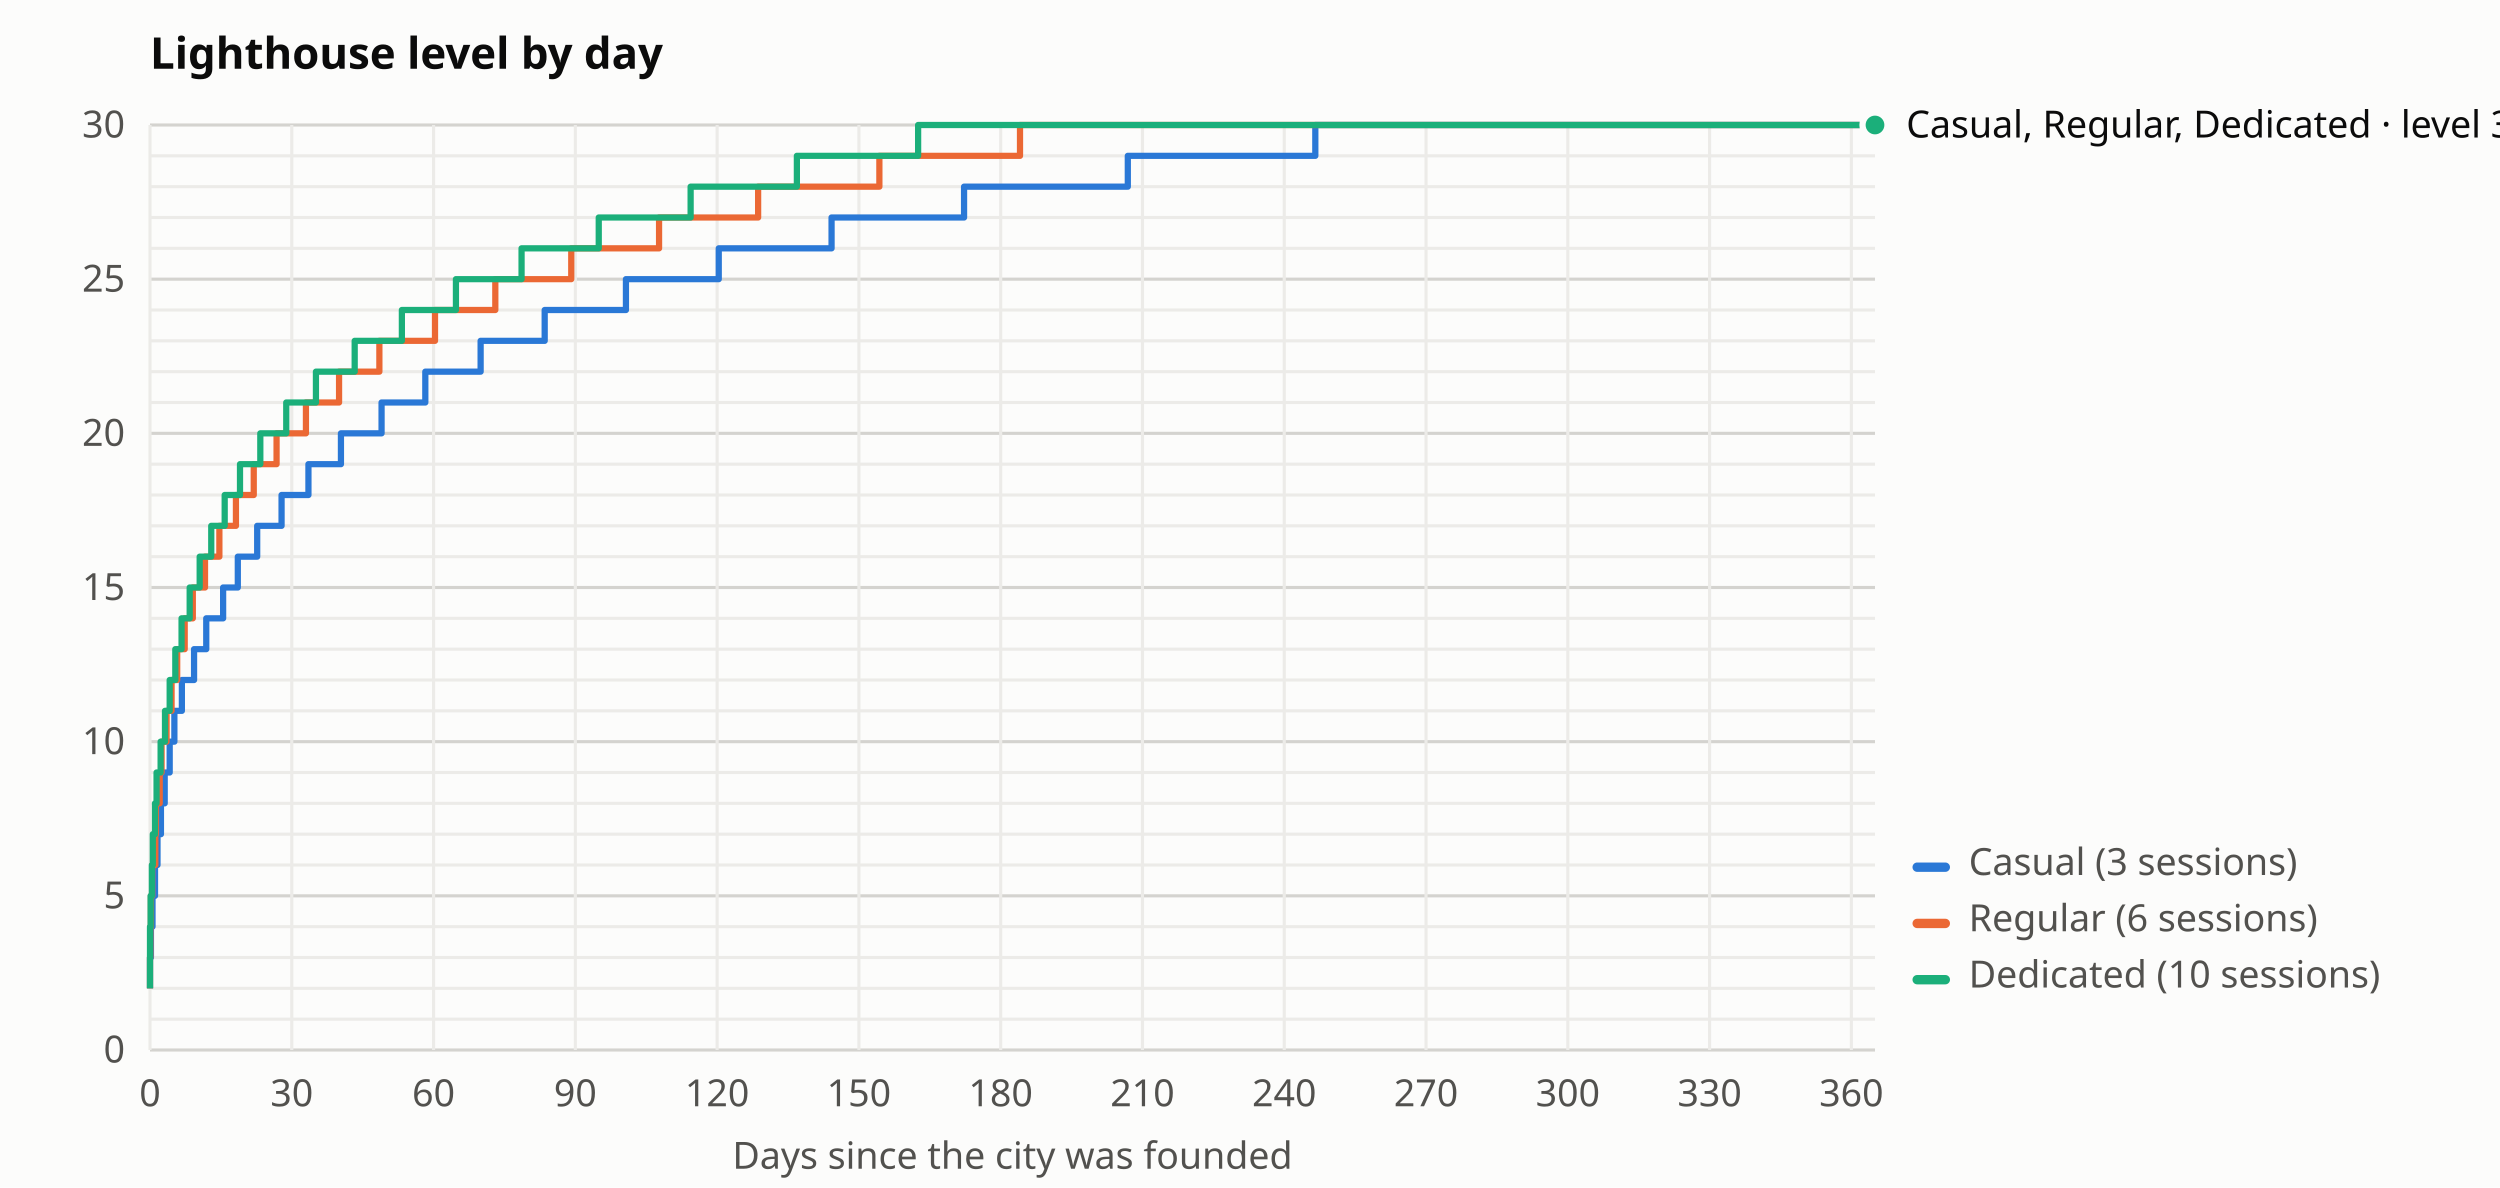
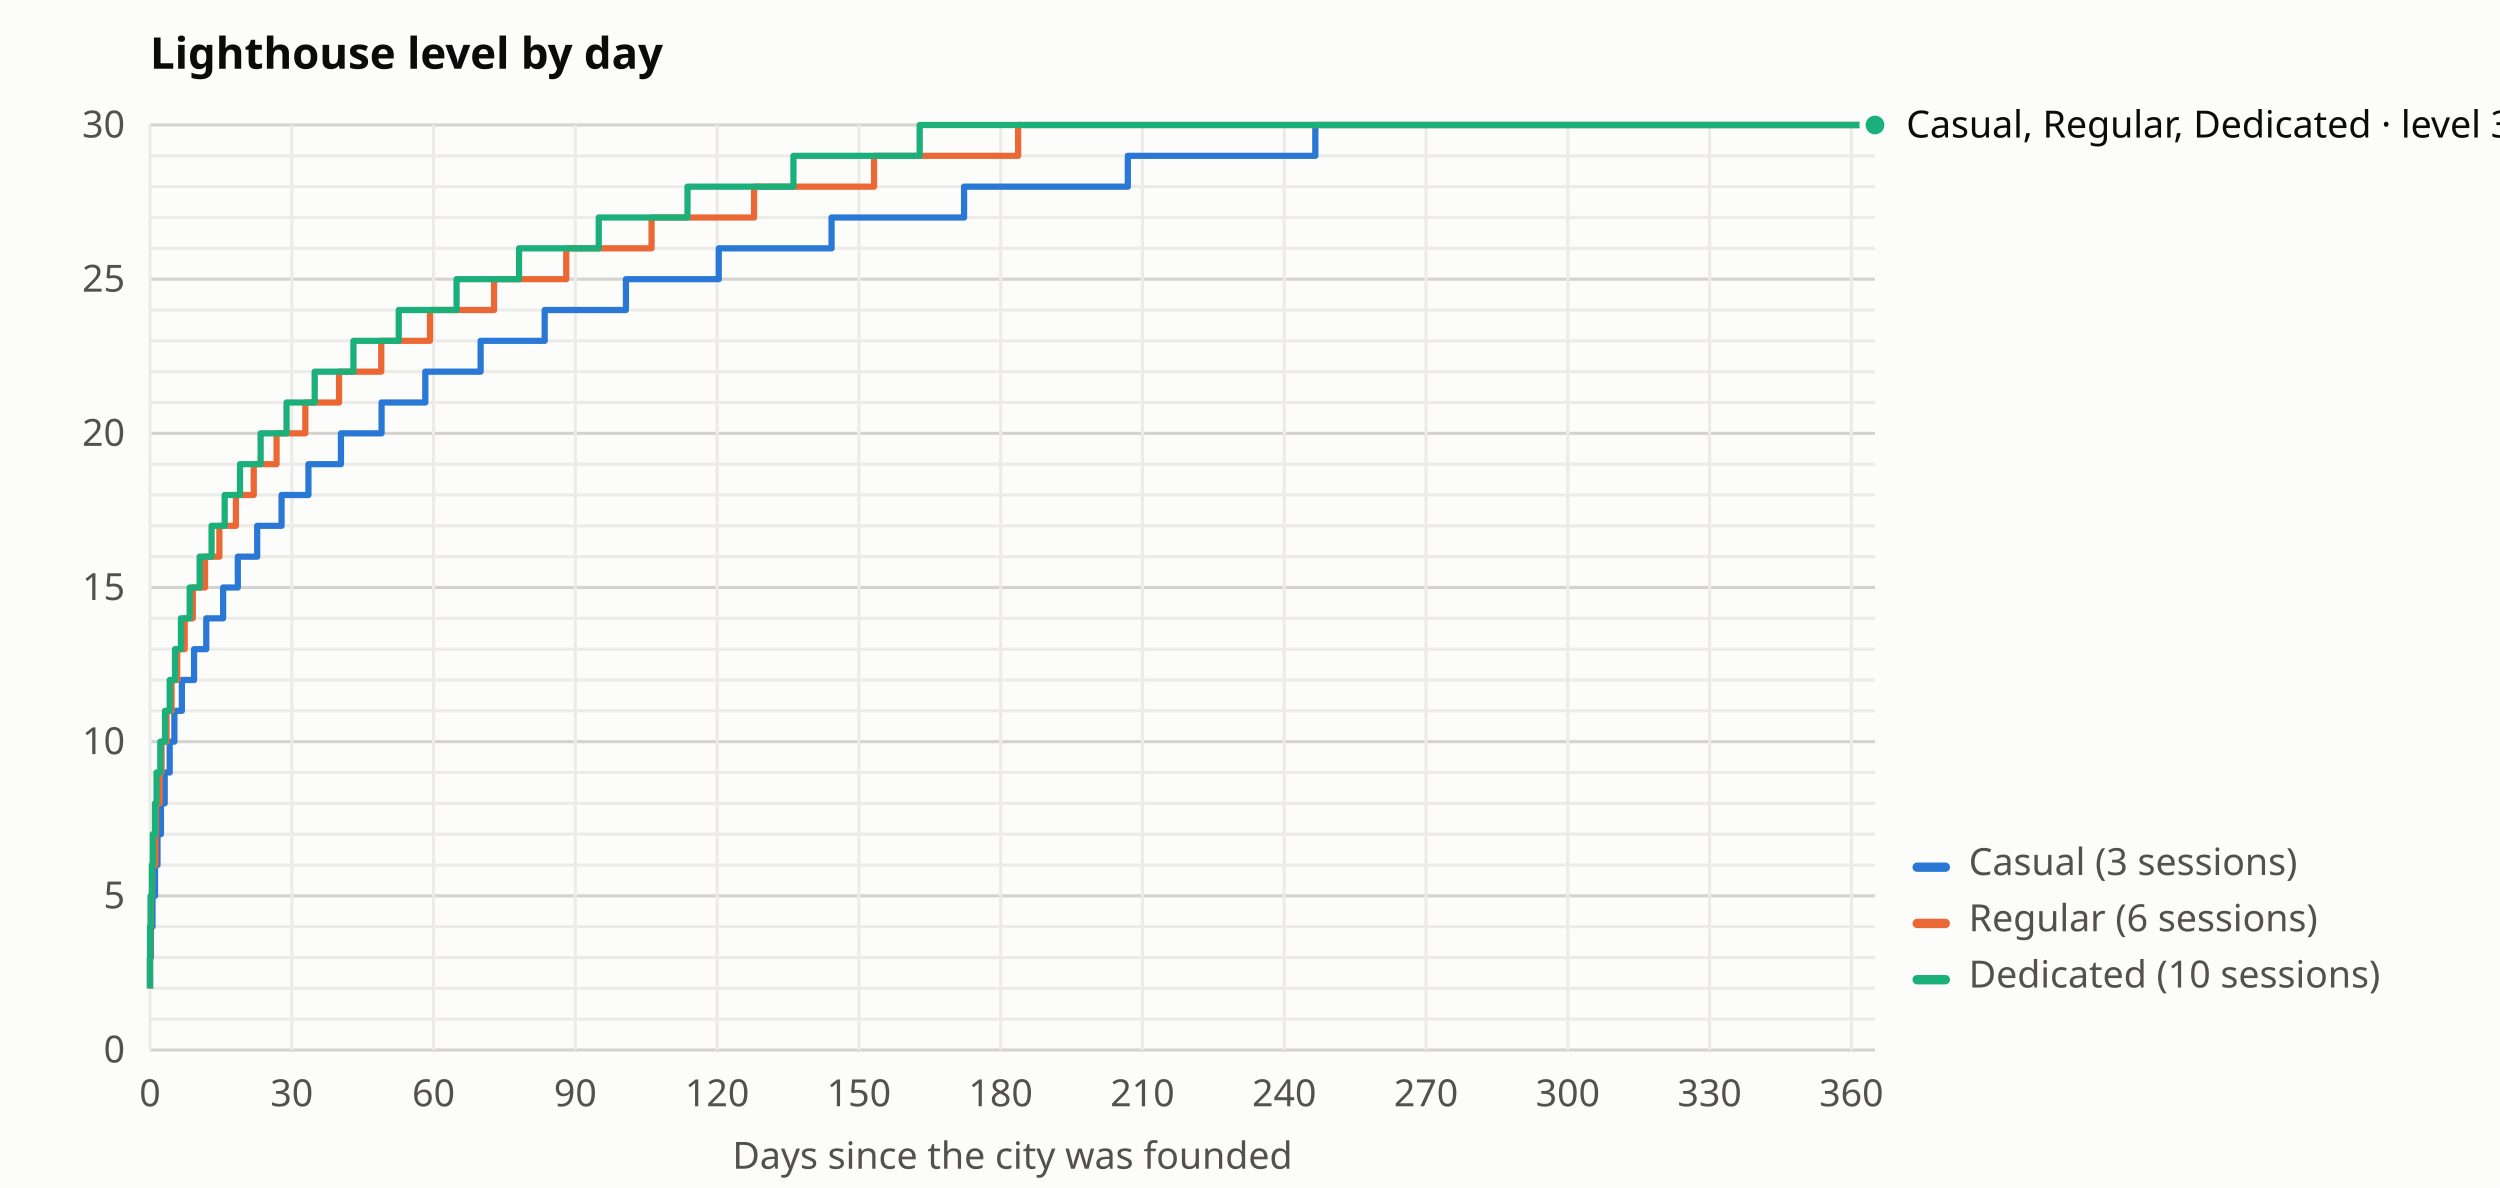
<svg xmlns="http://www.w3.org/2000/svg" viewBox="0 0 800 380" width="800" height="380" font-family="system-ui, sans-serif" font-size="12" role="img" aria-labelledby="t">
  <rect width="800" height="380" fill="#fcfcfb" />
  <text x="48" y="22" font-size="14" font-weight="600" fill="#0b0b0b">Lighthouse level by day</text>
  <line x1="48" x2="600" y1="336" y2="336" stroke="#d4d3cf" stroke-width="1" />
  <text x="40" y="340" text-anchor="end" fill="#52514e">0</text>
  <line x1="48" x2="600" y1="326.133" y2="326.133" stroke="#ecebe8" stroke-width="1" />
  <line x1="48" x2="600" y1="316.267" y2="316.267" stroke="#ecebe8" stroke-width="1" />
  <line x1="48" x2="600" y1="306.4" y2="306.4" stroke="#ecebe8" stroke-width="1" />
  <line x1="48" x2="600" y1="296.533" y2="296.533" stroke="#ecebe8" stroke-width="1" />
  <line x1="48" x2="600" y1="286.667" y2="286.667" stroke="#d4d3cf" stroke-width="1" />
  <text x="40" y="290.667" text-anchor="end" fill="#52514e">5</text>
  <line x1="48" x2="600" y1="276.8" y2="276.8" stroke="#ecebe8" stroke-width="1" />
  <line x1="48" x2="600" y1="266.933" y2="266.933" stroke="#ecebe8" stroke-width="1" />
  <line x1="48" x2="600" y1="257.067" y2="257.067" stroke="#ecebe8" stroke-width="1" />
  <line x1="48" x2="600" y1="247.2" y2="247.2" stroke="#ecebe8" stroke-width="1" />
  <line x1="48" x2="600" y1="237.333" y2="237.333" stroke="#d4d3cf" stroke-width="1" />
  <text x="40" y="241.333" text-anchor="end" fill="#52514e">10</text>
  <line x1="48" x2="600" y1="227.467" y2="227.467" stroke="#ecebe8" stroke-width="1" />
  <line x1="48" x2="600" y1="217.6" y2="217.6" stroke="#ecebe8" stroke-width="1" />
  <line x1="48" x2="600" y1="207.733" y2="207.733" stroke="#ecebe8" stroke-width="1" />
  <line x1="48" x2="600" y1="197.867" y2="197.867" stroke="#ecebe8" stroke-width="1" />
  <line x1="48" x2="600" y1="188" y2="188" stroke="#d4d3cf" stroke-width="1" />
  <text x="40" y="192" text-anchor="end" fill="#52514e">15</text>
  <line x1="48" x2="600" y1="178.133" y2="178.133" stroke="#ecebe8" stroke-width="1" />
  <line x1="48" x2="600" y1="168.267" y2="168.267" stroke="#ecebe8" stroke-width="1" />
  <line x1="48" x2="600" y1="158.4" y2="158.4" stroke="#ecebe8" stroke-width="1" />
  <line x1="48" x2="600" y1="148.533" y2="148.533" stroke="#ecebe8" stroke-width="1" />
  <line x1="48" x2="600" y1="138.667" y2="138.667" stroke="#d4d3cf" stroke-width="1" />
  <text x="40" y="142.667" text-anchor="end" fill="#52514e">20</text>
  <line x1="48" x2="600" y1="128.8" y2="128.8" stroke="#ecebe8" stroke-width="1" />
  <line x1="48" x2="600" y1="118.933" y2="118.933" stroke="#ecebe8" stroke-width="1" />
  <line x1="48" x2="600" y1="109.067" y2="109.067" stroke="#ecebe8" stroke-width="1" />
  <line x1="48" x2="600" y1="99.2" y2="99.2" stroke="#ecebe8" stroke-width="1" />
  <line x1="48" x2="600" y1="89.333" y2="89.333" stroke="#d4d3cf" stroke-width="1" />
  <text x="40" y="93.333" text-anchor="end" fill="#52514e">25</text>
  <line x1="48" x2="600" y1="79.467" y2="79.467" stroke="#ecebe8" stroke-width="1" />
  <line x1="48" x2="600" y1="69.6" y2="69.6" stroke="#ecebe8" stroke-width="1" />
  <line x1="48" x2="600" y1="59.733" y2="59.733" stroke="#ecebe8" stroke-width="1" />
  <line x1="48" x2="600" y1="49.867" y2="49.867" stroke="#ecebe8" stroke-width="1" />
  <line x1="48" x2="600" y1="40" y2="40" stroke="#d4d3cf" stroke-width="1" />
  <text x="40" y="44" text-anchor="end" fill="#52514e">30</text>
  <line x1="48" x2="48" y1="40" y2="336" stroke="#ecebe8" stroke-width="1" />
  <text x="48" y="354" text-anchor="middle" fill="#52514e">0</text>
  <line x1="93.37" x2="93.37" y1="40" y2="336" stroke="#ecebe8" stroke-width="1" />
  <text x="93.37" y="354" text-anchor="middle" fill="#52514e">30</text>
  <line x1="138.74" x2="138.74" y1="40" y2="336" stroke="#ecebe8" stroke-width="1" />
  <text x="138.74" y="354" text-anchor="middle" fill="#52514e">60</text>
  <line x1="184.11" x2="184.11" y1="40" y2="336" stroke="#ecebe8" stroke-width="1" />
  <text x="184.11" y="354" text-anchor="middle" fill="#52514e">90</text>
  <line x1="229.479" x2="229.479" y1="40" y2="336" stroke="#ecebe8" stroke-width="1" />
  <text x="229.479" y="354" text-anchor="middle" fill="#52514e">120</text>
  <line x1="274.849" x2="274.849" y1="40" y2="336" stroke="#ecebe8" stroke-width="1" />
  <text x="274.849" y="354" text-anchor="middle" fill="#52514e">150</text>
  <line x1="320.219" x2="320.219" y1="40" y2="336" stroke="#ecebe8" stroke-width="1" />
  <text x="320.219" y="354" text-anchor="middle" fill="#52514e">180</text>
  <line x1="365.589" x2="365.589" y1="40" y2="336" stroke="#ecebe8" stroke-width="1" />
  <text x="365.589" y="354" text-anchor="middle" fill="#52514e">210</text>
  <line x1="410.959" x2="410.959" y1="40" y2="336" stroke="#ecebe8" stroke-width="1" />
  <text x="410.959" y="354" text-anchor="middle" fill="#52514e">240</text>
  <line x1="456.329" x2="456.329" y1="40" y2="336" stroke="#ecebe8" stroke-width="1" />
  <text x="456.329" y="354" text-anchor="middle" fill="#52514e">270</text>
  <line x1="501.699" x2="501.699" y1="40" y2="336" stroke="#ecebe8" stroke-width="1" />
  <text x="501.699" y="354" text-anchor="middle" fill="#52514e">300</text>
  <line x1="547.068" x2="547.068" y1="40" y2="336" stroke="#ecebe8" stroke-width="1" />
  <text x="547.068" y="354" text-anchor="middle" fill="#52514e">330</text>
  <line x1="592.438" x2="592.438" y1="40" y2="336" stroke="#ecebe8" stroke-width="1" />
  <text x="592.438" y="354" text-anchor="middle" fill="#52514e">360</text>
  <text x="324" y="374" text-anchor="middle" fill="#52514e">Days since the city was founded</text>
  <polyline points="48,316.267 48.0,316.267 48.0,306.4 48.3,306.4 48.3,296.533 48.8,296.533 48.8,286.667 49.6,286.667 49.6,276.8 50.4,276.8 50.4,266.933 51.5,266.933 51.5,257.067 52.7,257.067 52.7,247.2 54.3,247.2 54.3,237.333 55.8,237.333 55.8,227.467 58.2,227.467 58.2,217.6 62.1,217.6 62.1,207.733 66.0,207.733 66.0,197.867 71.4,197.867 71.4,188 76.1,188 76.1,178.133 82.3,178.133 82.3,168.267 90.1,168.267 90.1,158.4 98.7,158.4 98.7,148.533 109.1,148.533 109.1,138.667 122.1,138.667 122.1,128.8 136.1,128.8 136.1,118.933 153.8,118.933 153.8,109.067 174.3,109.067 174.3,99.2 200.3,99.2 200.3,89.333 230.0,89.333 230.0,79.467 266.1,79.467 266.1,69.6 308.5,69.6 308.5,59.733 360.9,59.733 360.9,49.867 420.9,49.867 420.9,40 600,40" fill="none" stroke="#2a78d6" stroke-width="2" stroke-linejoin="round" />
  <circle cx="600" cy="40" r="4" fill="#2a78d6" stroke="#fcfcfb" stroke-width="2" />
  <rect x="612" y="276" width="12" height="3" rx="1.5" fill="#2a78d6" />
  <text x="630" y="280" fill="#52514e">Casual (3 sessions)</text>
-   <polyline points="48,316.267 48.0,316.267 48.0,306.4 48.1,306.4 48.1,296.533 48.3,296.533 48.3,286.667 48.7,286.667 48.7,276.8 49.7,276.8 49.7,266.933 49.9,266.933 49.9,257.067 51.1,257.067 51.1,247.2 51.7,247.2 51.7,237.333 53.3,237.333 53.3,227.467 54.9,227.467 54.9,217.6 56.7,217.6 56.7,207.733 59.1,207.733 59.1,197.867 61.7,197.867 61.7,188 65.6,188 65.6,178.133 70.2,178.133 70.2,168.267 75.5,168.267 75.5,158.4 81.2,158.4 81.2,148.533 88.5,148.533 88.5,138.667 97.9,138.667 97.9,128.8 108.5,128.8 108.5,118.933 121.4,118.933 121.4,109.067 139.2,109.067 139.2,99.2 158.5,99.2 158.5,89.333 182.8,89.333 182.8,79.467 210.9,79.467 210.9,69.6 242.6,69.6 242.6,59.733 281.4,59.733 281.4,49.867 326.4,49.867 326.4,40 600,40" fill="none" stroke="#eb6834" stroke-width="2" stroke-linejoin="round" />
+   <polyline points="48,316.267 48.0,316.267 48.0,306.4 48.1,306.4 48.1,296.533 48.3,296.533 48.3,286.667 48.7,286.667 48.7,276.8 49.7,276.8 49.7,266.933 49.9,266.933 49.9,257.067 51.1,257.067 51.1,247.2 51.7,247.2 51.7,237.333 53.3,237.333 53.3,227.467 54.9,227.467 54.9,217.6 56.7,217.6 56.7,207.733 59.1,207.733 59.1,197.867 61.7,197.867 61.7,188 65.6,188 65.6,178.133 70.2,178.133 70.2,168.267 75.5,168.267 75.5,158.4 81.2,158.4 81.2,148.533 88.5,148.533 88.5,138.667 97.7,138.667 97.7,128.8 108.5,128.8 108.5,118.933 122.0,118.933 122.0,109.067 137.6,109.067 137.6,99.2 158.1,99.2 158.1,89.333 181.2,89.333 181.2,79.467 208.5,79.467 208.5,69.6 241.3,69.6 241.3,59.733 279.7,59.733 279.7,49.867 325.8,49.867 325.8,40 600,40" fill="none" stroke="#eb6834" stroke-width="2" stroke-linejoin="round" />
  <circle cx="600" cy="40" r="4" fill="#eb6834" stroke="#fcfcfb" stroke-width="2" />
  <rect x="612" y="294" width="12" height="3" rx="1.5" fill="#eb6834" />
  <text x="630" y="298" fill="#52514e">Regular (6 sessions)</text>
-   <polyline points="48,316.267 48.0,316.267 48.0,306.4 48.0,306.4 48.0,296.533 48.2,296.533 48.2,286.667 48.6,286.667 48.6,276.8 48.9,276.8 48.9,266.933 49.6,266.933 49.6,257.067 50.1,257.067 50.1,247.2 51.4,247.2 51.4,237.333 52.8,237.333 52.8,227.467 54.3,227.467 54.3,217.6 56.1,217.6 56.1,207.733 58.1,207.733 58.1,197.867 60.7,197.867 60.7,188 63.9,188 63.9,178.133 67.6,178.133 67.6,168.267 71.9,168.267 71.9,158.4 76.8,158.4 76.8,148.533 83.3,148.533 83.3,138.667 91.6,138.667 91.6,128.8 101.1,128.8 101.1,118.933 113.5,118.933 113.5,109.067 128.6,109.067 128.6,99.2 145.9,99.2 145.9,89.333 166.9,89.333 166.9,79.467 191.6,79.467 191.6,69.6 221.0,69.6 221.0,59.733 255.0,59.733 255.0,49.867 293.8,49.867 293.8,40 600,40" fill="none" stroke="#1baf7a" stroke-width="2" stroke-linejoin="round" />
+   <polyline points="48,316.267 48.0,316.267 48.0,306.4 48.0,306.4 48.0,296.533 48.2,296.533 48.2,286.667 48.6,286.667 48.6,276.8 48.9,276.8 48.9,266.933 49.6,266.933 49.6,257.067 50.1,257.067 50.1,247.2 51.3,247.2 51.3,237.333 52.8,237.333 52.8,227.467 54.3,227.467 54.3,217.6 56.0,217.6 56.0,207.733 57.9,207.733 57.9,197.867 60.7,197.867 60.7,188 63.9,188 63.9,178.133 67.7,178.133 67.7,168.267 71.9,168.267 71.9,158.4 76.8,158.4 76.8,148.533 83.4,148.533 83.4,138.667 91.7,138.667 91.7,128.8 100.7,128.8 100.7,118.933 113.1,118.933 113.1,109.067 127.6,109.067 127.6,99.2 146.1,99.2 146.1,89.333 166.1,89.333 166.1,79.467 191.6,79.467 191.6,69.6 220.0,69.6 220.0,59.733 253.9,59.733 253.9,49.867 294.3,49.867 294.3,40 600,40" fill="none" stroke="#1baf7a" stroke-width="2" stroke-linejoin="round" />
  <circle cx="600" cy="40" r="4" fill="#1baf7a" stroke="#fcfcfb" stroke-width="2" />
  <rect x="612" y="312" width="12" height="3" rx="1.5" fill="#1baf7a" />
  <text x="630" y="316" fill="#52514e">Dedicated (10 sessions)</text>
  <text x="610" y="44" fill="#0b0b0b">Casual, Regular, Dedicated · level 30</text>
</svg>
